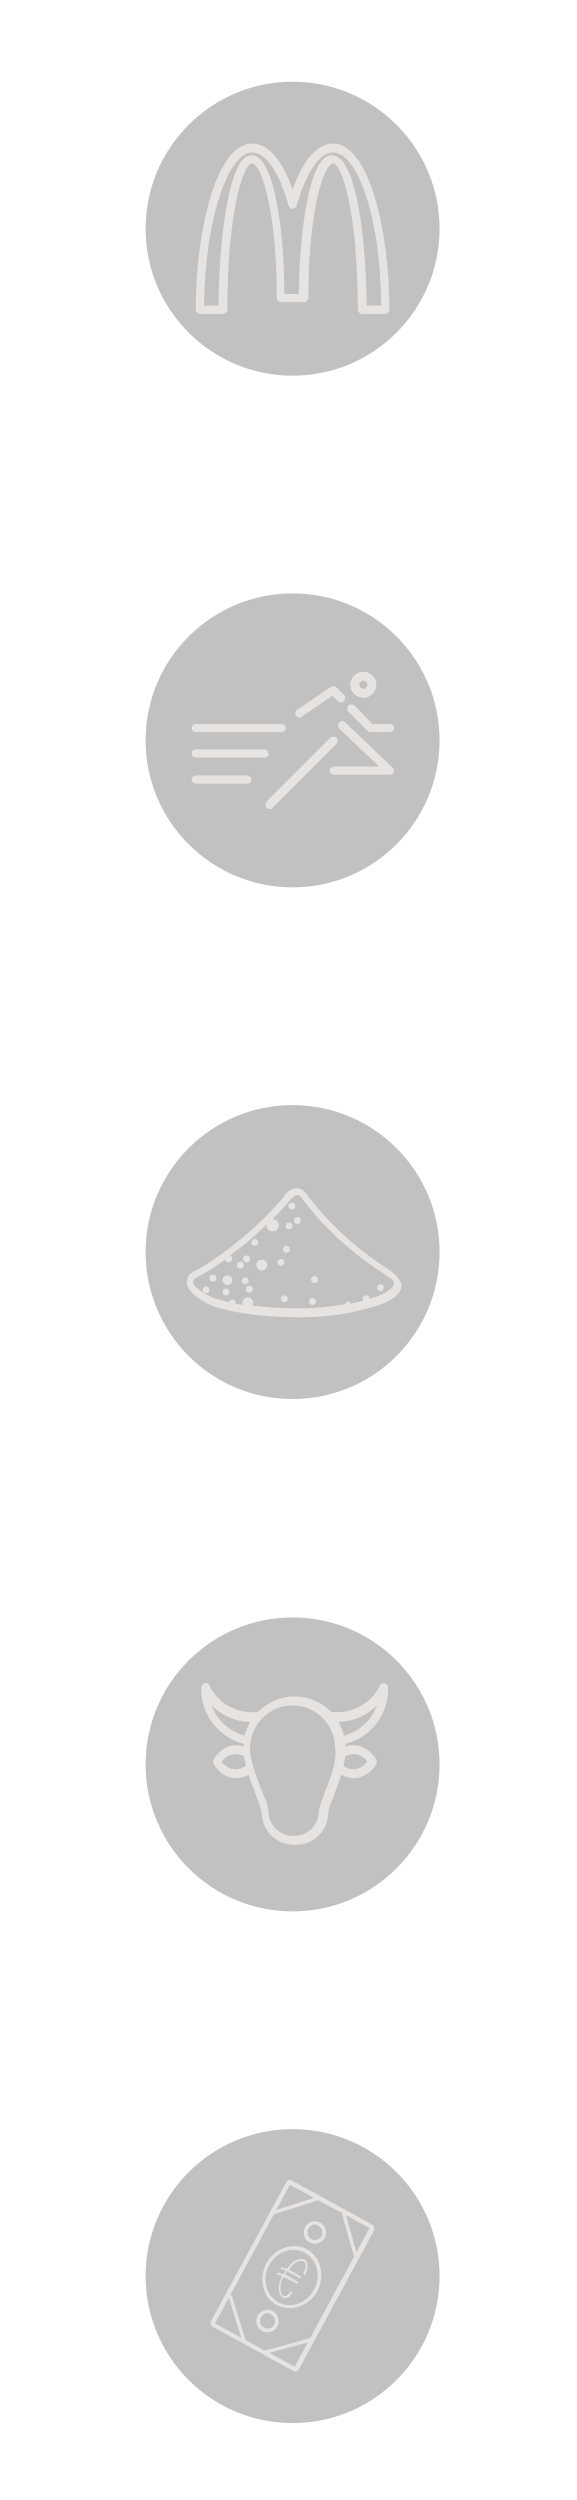
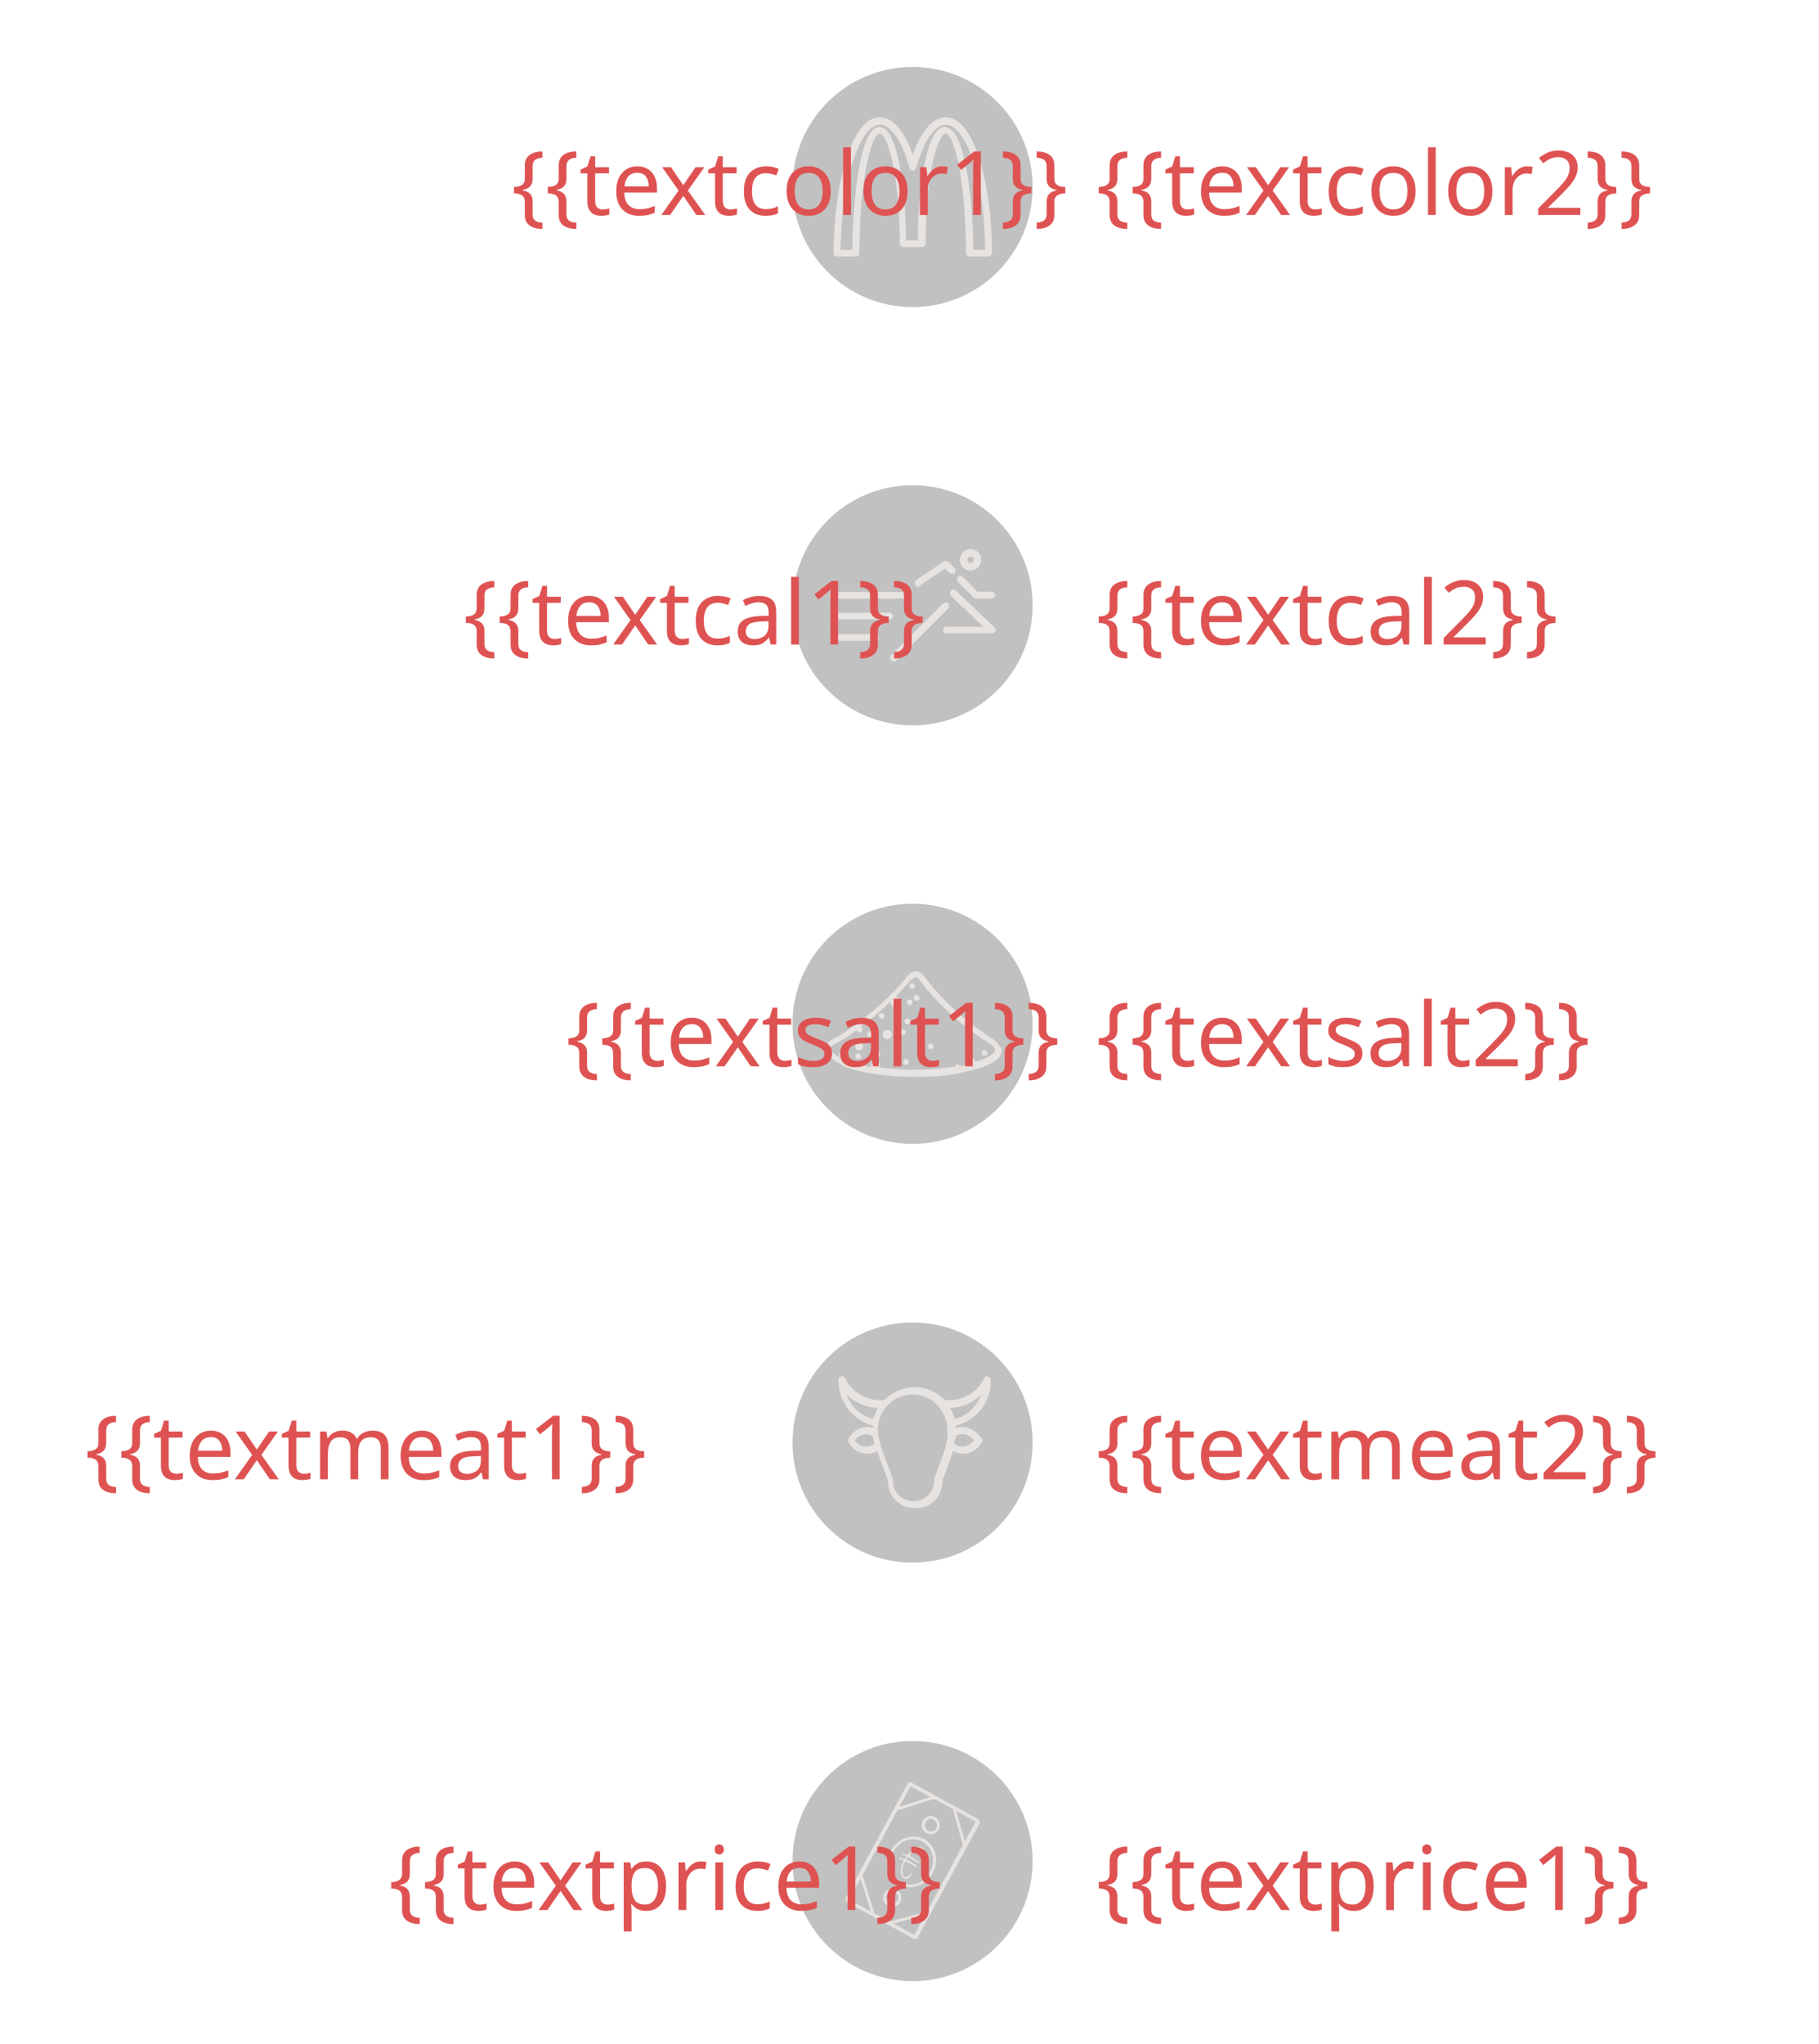
- <svg xmlns="http://www.w3.org/2000/svg" version="1.1" x="0px" y="0px" viewBox="0 0 84 364" enable-background="new 0 0 84 364" xml:space="preserve">
+ <svg xmlns="http://www.w3.org/2000/svg" version="1.1" id="Calque_1" x="0px" y="0px" viewBox="284.1 0 711.7 800" enable-background="new 284.1 0 711.7 800" xml:space="preserve">
  <g id="color">
    <g>
-       <circle fill="#C1C1C1" cx="42.6" cy="33.3" r="21.4" />
+       <circle fill="#C1C1C1" cx="641.3" cy="73.2" r="47" />
      <g>
-         <path fill="#E7E3E1" d="M56.1,45.7h-3.4c-0.3,0-0.6-0.3-0.6-0.6c0-14-2.3-21.3-3.6-21.3s-3.6,6.7-3.6,19.6c0,0.3-0.3,0.6-0.6,0.6     h-3.4c-0.3,0-0.6-0.3-0.6-0.6c0-12.9-2.3-19.6-3.6-19.6s-3.6,7.3-3.6,21.3c0,0.3-0.3,0.6-0.6,0.6h-3.4c-0.3,0-0.6-0.3-0.6-0.6     c0-11.9,3.1-24.2,8.2-24.2c2.3,0,4.4,2.3,5.9,6.7c1.5-4.3,3.6-6.7,5.9-6.7c5.1,0,8.2,12.3,8.2,24.2     C56.7,45.5,56.4,45.7,56.1,45.7z M53.4,44.5h2.1c-0.1-13.4-3.6-22.3-7-22.3c-2,0-3.9,2.9-5.3,7.7c-0.1,0.3-0.3,0.5-0.6,0.5l0,0     c-0.3,0-0.5-0.2-0.6-0.5c-1.3-4.8-3.3-7.7-5.3-7.7c-3.3,0-6.8,9-7,22.3h2.1c0.1-9,1.4-21.9,4.8-21.9c3.5,0,4.8,11.9,4.8,20.2h2.1     c0.1-8.4,1.4-20.2,4.8-20.2C52,22.6,53.3,35.4,53.4,44.5z" />
+         <path fill="#E7E3E1" d="M671,100.4h-7.5c-0.7,0-1.3-0.7-1.3-1.3c0-30.8-5.1-46.8-7.9-46.8c-2.9,0-7.9,14.7-7.9,43.1     c0,0.7-0.7,1.3-1.3,1.3h-7.5c-0.7,0-1.3-0.7-1.3-1.3c0-28.4-5.1-43.1-7.9-43.1s-7.9,16-7.9,46.8c0,0.7-0.7,1.3-1.3,1.3h-7.5     c-0.7,0-1.3-0.7-1.3-1.3c0-26.2,6.8-53.2,18-53.2c5.1,0,9.7,5.1,13,14.7c3.3-9.5,7.9-14.7,13-14.7c11.2,0,18,27,18,53.2     C672.3,100,671.6,100.4,671,100.4z M665.1,97.8h4.6c-0.2-29.5-7.9-49-15.4-49c-4.4,0-8.6,6.4-11.6,16.9c-0.2,0.7-0.7,1.1-1.3,1.1     l0,0c-0.7,0-1.1-0.4-1.3-1.1c-2.9-10.5-7.3-16.9-11.6-16.9c-7.3,0-14.9,19.8-15.4,49h4.6c0.2-19.8,3.1-48.1,10.5-48.1     c7.7,0,10.5,26.2,10.5,44.4h4.6c0.2-18.5,3.1-44.4,10.5-44.4C662,49.7,664.8,77.8,665.1,97.8z" />
      </g>
    </g>
  </g>
  <g id="cal">
-     <circle fill="#C1C1C1" cx="42.6" cy="107.8" r="21.4" />
+     <circle fill="#C1C1C1" cx="641.3" cy="236.9" r="47" />
    <g>
-       <path fill="#E7E3E1" d="M39.2,117.8c-0.2,0-0.3-0.1-0.4-0.2c-0.2-0.2-0.2-0.6,0-0.9l9.3-9.3c0.2-0.2,0.6-0.2,0.9,0    c0.2,0.2,0.2,0.6,0,0.9l-9.3,9.3C39.6,117.8,39.4,117.8,39.2,117.8z" />
-       <path fill="#E7E3E1" d="M56.7,112.8h-8.1c-0.3,0-0.6-0.3-0.6-0.6c0-0.3,0.3-0.6,0.6-0.6h6.6l-5.8-5.5c-0.2-0.2-0.3-0.6,0-0.9    c0.2-0.3,0.6-0.3,0.9,0l6.9,6.6c0.2,0.2,0.2,0.4,0.1,0.7C57.2,112.7,56.9,112.8,56.7,112.8z" />
-       <path fill="#E7E3E1" d="M43.6,104.5c-0.2,0-0.4-0.1-0.5-0.3c-0.2-0.3-0.1-0.7,0.2-0.9l4.9-3.3c0.2-0.2,0.6-0.1,0.8,0.1l1.1,1.1    c0.2,0.2,0.2,0.6,0,0.9c-0.2,0.2-0.6,0.2-0.9,0l-0.8-0.8l-4.4,3C43.9,104.5,43.8,104.5,43.6,104.5z" />
-       <path fill="#E7E3E1" d="M56.7,106.6h-2.8c-0.2,0-0.3-0.1-0.4-0.2l-2.8-2.8c-0.2-0.2-0.2-0.6,0-0.9c0.2-0.2,0.6-0.2,0.9,0l2.6,2.7    h2.6c0.3,0,0.6,0.3,0.6,0.6S57,106.6,56.7,106.6z" />
-       <path fill="#E7E3E1" d="M52.9,101.6c-1,0-1.9-0.8-1.9-1.9c0-1,0.8-1.9,1.9-1.9c1,0,1.9,0.8,1.9,1.9    C54.8,100.7,54,101.6,52.9,101.6z M52.9,99.1c-0.3,0-0.6,0.3-0.6,0.6s0.3,0.6,0.6,0.6s0.6-0.3,0.6-0.6S53.3,99.1,52.9,99.1z" />
-       <path fill="#E7E3E1" d="M36,114.1h-7.5c-0.3,0-0.6-0.3-0.6-0.6s0.3-0.6,0.6-0.6H36c0.3,0,0.6,0.3,0.6,0.6S36.4,114.1,36,114.1z" />
-       <path fill="#E7E3E1" d="M38.5,110.3h-10c-0.3,0-0.6-0.3-0.6-0.6c0-0.3,0.3-0.6,0.6-0.6h10c0.3,0,0.6,0.3,0.6,0.6    C39.2,110,38.9,110.3,38.5,110.3z" />
-       <path fill="#E7E3E1" d="M41,106.6H28.5c-0.3,0-0.6-0.3-0.6-0.6s0.3-0.6,0.6-0.6H41c0.3,0,0.6,0.3,0.6,0.6S41.4,106.6,41,106.6z" />
+       <path fill="#E7E3E1" d="M633.8,258.9c-0.4,0-0.7-0.2-0.9-0.4c-0.4-0.4-0.4-1.3,0-2l20.4-20.4c0.4-0.4,1.3-0.4,2,0    c0.4,0.4,0.4,1.3,0,2l-20.4,20.4C634.7,258.9,634.3,258.9,633.8,258.9z" />
+       <path fill="#E7E3E1" d="M672.3,247.9h-17.8c-0.7,0-1.3-0.7-1.3-1.3c0-0.7,0.7-1.3,1.3-1.3H669l-12.7-12.1c-0.4-0.4-0.7-1.3,0-2    c0.4-0.7,1.3-0.7,2,0l15.2,14.5c0.4,0.4,0.4,0.9,0.2,1.5C673.4,247.7,672.7,247.9,672.3,247.9z" />
+       <path fill="#E7E3E1" d="M643.5,229.7c-0.4,0-0.9-0.2-1.1-0.7c-0.4-0.7-0.2-1.5,0.4-2l10.8-7.3c0.4-0.4,1.3-0.2,1.8,0.2l2.4,2.4    c0.4,0.4,0.4,1.3,0,2c-0.4,0.4-1.3,0.4-2,0l-1.8-1.8l-9.7,6.6C644.2,229.7,644,229.7,643.5,229.7z" />
+       <path fill="#E7E3E1" d="M672.3,234.3h-6.2c-0.4,0-0.7-0.2-0.9-0.4l-6.2-6.2c-0.4-0.4-0.4-1.3,0-2c0.4-0.4,1.3-0.4,2,0l5.7,5.9h5.7    c0.7,0,1.3,0.7,1.3,1.3S673,234.3,672.3,234.3z" />
+       <path fill="#E7E3E1" d="M664,223.3c-2.2,0-4.2-1.8-4.2-4.2c0-2.2,1.8-4.2,4.2-4.2c2.2,0,4.2,1.8,4.2,4.2    C668.1,221.3,666.4,223.3,664,223.3z M664,217.8c-0.7,0-1.3,0.7-1.3,1.3s0.7,1.3,1.3,1.3c0.7,0,1.3-0.7,1.3-1.3    S664.8,217.8,664,217.8z" />
+       <path fill="#E7E3E1" d="M626.8,250.8h-16.5c-0.7,0-1.3-0.7-1.3-1.3s0.7-1.3,1.3-1.3h16.5c0.7,0,1.3,0.7,1.3,1.3    S627.7,250.8,626.8,250.8z" />
+       <path fill="#E7E3E1" d="M632.3,242.4h-22c-0.7,0-1.3-0.7-1.3-1.3c0-0.7,0.7-1.3,1.3-1.3h22c0.7,0,1.3,0.7,1.3,1.3    C633.8,241.8,633.2,242.4,632.3,242.4z" />
+       <path fill="#E7E3E1" d="M637.8,234.3h-27.5c-0.7,0-1.3-0.7-1.3-1.3s0.7-1.3,1.3-1.3h27.5c0.7,0,1.3,0.7,1.3,1.3    S638.7,234.3,637.8,234.3z" />
    </g>
  </g>
  <g id="salt">
-     <circle fill="#C1C1C1" cx="42.6" cy="182.3" r="21.4" />
+     <circle fill="#C1C1C1" cx="641.3" cy="400.7" r="47" />
    <g id="_x31_col_4_">
-       <path fill="#E7E3E1" d="M57.1,185.2c-1.4-1-7.2-4.4-12.2-11c-0.4-0.5-0.8-1.2-1.7-1.2c0,0,0,0,0,0v0c0,0,0,0,0,0h0    c-1,0-1.5,0.7-2,1.4c-4.5,5.4-11,9.8-12.7,10.6c-0.8,0.3-1.3,0.9-1.3,1.7c0.1,1.3,1.3,2.2,3.2,3.2c2.1,1,7.2,1.9,12.9,1.9    c2.7,0,5.6-0.2,8.2-0.8c5.1-1.1,6.8-2.2,7-3.9C58.2,186.2,57.6,185.6,57.1,185.2z M56.1,188.2c-0.5,0.3-1.3,0.6-2.3,0.9    c0,0,0,0,0,0c0-0.3-0.2-0.5-0.5-0.5c-0.3,0-0.5,0.2-0.5,0.5c0,0.1,0,0.2,0.1,0.3c-0.5,0.1-1.2,0.3-1.8,0.4    c-0.1-0.1-0.2-0.3-0.4-0.3c-0.2,0-0.4,0.2-0.5,0.4c-2.3,0.4-4.7,0.6-7.1,0.6c-2.2,0-4.4-0.2-6.4-0.4c0.1-0.1,0.2-0.3,0.2-0.4    c0-0.4-0.4-0.8-0.8-0.8c-0.4,0-0.8,0.4-0.8,0.8c0,0.1,0,0.2,0.1,0.3c-0.4-0.1-0.8-0.1-1.1-0.2c0,0,0-0.1,0-0.1    c0-0.3-0.2-0.5-0.5-0.5c-0.2,0-0.4,0.2-0.5,0.4c-1.1-0.3-2-0.5-2.6-0.8c-1.8-0.8-2.7-1.8-2.6-2.2c0-0.2,0.1-0.4,0.7-0.7    c0.8-0.4,2.2-1.2,4-2.5c0,0.3,0.2,0.4,0.5,0.4c0.3,0,0.5-0.2,0.5-0.5c0-0.2-0.1-0.4-0.3-0.5c1.6-1.2,3.5-2.7,5.3-4.5    c0,0,0,0,0,0.1c0,0.5,0.4,0.9,0.9,0.9c0.5,0,0.9-0.4,0.9-0.9c0-0.5-0.4-0.9-0.9-0.9c0,0,0,0,0,0c0.8-0.8,1.5-1.6,2.3-2.5    c0.6-0.7,0.9-1,1.3-1h0l0,0c0.3,0,0.4,0.1,0.9,0.8c5.1,6.7,11.2,10.3,12.5,11.2c0.5,0.3,0.7,0.7,0.7,1    C57.2,187.3,57,187.7,56.1,188.2z M30,187.3c-0.3,0-0.5,0.2-0.5,0.5c0,0.3,0.2,0.5,0.5,0.5c0.3,0,0.5-0.2,0.5-0.5    C30.5,187.5,30.2,187.3,30,187.3z M31,185.6c-0.3,0-0.5,0.2-0.5,0.5c0,0.3,0.2,0.5,0.5,0.5c0.3,0,0.5-0.2,0.5-0.5    C31.5,185.8,31.3,185.6,31,185.6z M36.3,187.2c-0.3,0-0.5,0.2-0.5,0.5c0,0.3,0.2,0.5,0.5,0.5c0.3,0,0.5-0.2,0.5-0.5    C36.8,187.4,36.6,187.2,36.3,187.2z M45.8,185.8c-0.3,0-0.5,0.2-0.5,0.5c0,0.3,0.2,0.5,0.5,0.5c0.3,0,0.5-0.2,0.5-0.5    C46.3,186,46.1,185.8,45.8,185.8z M35.9,183.8c0.3,0,0.5-0.2,0.5-0.5c0-0.3-0.2-0.5-0.5-0.5c-0.3,0-0.5,0.2-0.5,0.5    C35.4,183.6,35.6,183.8,35.9,183.8z M35.5,184.2c0-0.3-0.2-0.5-0.5-0.5c-0.3,0-0.5,0.2-0.5,0.5s0.2,0.5,0.5,0.5    S35.5,184.5,35.5,184.2z M36.2,186.5c0-0.3-0.2-0.5-0.5-0.5c-0.3,0-0.5,0.2-0.5,0.5c0,0.3,0.2,0.5,0.5,0.5    C35.9,187,36.2,186.7,36.2,186.5z M38.1,183.4c-0.4,0-0.8,0.3-0.8,0.8c0,0.4,0.4,0.8,0.8,0.8c0.4,0,0.8-0.4,0.8-0.8    C38.9,183.7,38.5,183.4,38.1,183.4z M43.3,177.2c-0.3,0-0.5,0.2-0.5,0.5c0,0.3,0.2,0.5,0.5,0.5c0.3,0,0.5-0.2,0.5-0.5    C43.8,177.4,43.6,177.2,43.3,177.2z M42.5,176.1c0.3,0,0.5-0.2,0.5-0.5c0-0.3-0.2-0.5-0.5-0.5c-0.3,0-0.5,0.2-0.5,0.5    C42,175.9,42.3,176.1,42.5,176.1z M41.7,181.4c-0.3,0-0.5,0.2-0.5,0.5c0,0.3,0.2,0.5,0.5,0.5c0.3,0,0.5-0.2,0.5-0.5    C42.2,181.6,42,181.4,41.7,181.4z M42.1,178c-0.3,0-0.5,0.2-0.5,0.5c0,0.3,0.2,0.5,0.5,0.5c0.3,0,0.5-0.2,0.5-0.5    C42.6,178.2,42.4,178,42.1,178z M37.6,180.9c0-0.3-0.2-0.5-0.5-0.5c-0.3,0-0.5,0.2-0.5,0.5c0,0.3,0.2,0.5,0.5,0.5    C37.4,181.4,37.6,181.2,37.6,180.9z M41.4,183.8c0-0.3-0.2-0.5-0.5-0.5c-0.3,0-0.5,0.2-0.5,0.5c0,0.3,0.2,0.5,0.5,0.5    C41.2,184.3,41.4,184,41.4,183.8z M41.4,188.6c-0.3,0-0.5,0.2-0.5,0.5c0,0.3,0.2,0.5,0.5,0.5c0.3,0,0.5-0.2,0.5-0.5    C41.9,188.8,41.7,188.6,41.4,188.6z M45.5,189c-0.3,0-0.5,0.2-0.5,0.5c0,0.3,0.2,0.5,0.5,0.5c0.3,0,0.5-0.2,0.5-0.5    C46,189.2,45.8,189,45.5,189z M32.9,187.6c-0.3,0-0.5,0.2-0.5,0.5c0,0.3,0.2,0.5,0.5,0.5c0.3,0,0.5-0.2,0.5-0.5    C33.4,187.9,33.2,187.6,32.9,187.6z M55.4,187c-0.3,0-0.5,0.2-0.5,0.5c0,0.3,0.2,0.5,0.5,0.5c0.3,0,0.5-0.2,0.5-0.5    C55.9,187.2,55.7,187,55.4,187z M33.1,185.7c-0.4,0-0.7,0.3-0.7,0.7c0,0.4,0.3,0.7,0.7,0.7c0.4,0,0.7-0.3,0.7-0.7    C33.8,186,33.5,185.7,33.1,185.7z" />
+       <path fill="#E7E3E1" d="M673.2,407c-3.1-2.2-15.8-9.7-26.8-24.2c-0.9-1.1-1.8-2.6-3.7-2.6l0,0l0,0l0,0l0,0c-2.2,0-3.3,1.5-4.4,3.1    c-9.9,11.9-24.2,21.5-27.9,23.3c-1.8,0.7-2.9,2-2.9,3.7c0.2,2.9,2.9,4.8,7,7c4.6,2.2,15.8,4.2,28.4,4.2c5.9,0,12.3-0.4,18-1.8    c11.2-2.4,14.9-4.8,15.4-8.6C675.6,409.2,674.3,407.9,673.2,407z M671,413.6c-1.1,0.7-2.9,1.3-5.1,2l0,0c0-0.7-0.4-1.1-1.1-1.1    c-0.7,0-1.1,0.4-1.1,1.1c0,0.2,0,0.4,0.2,0.7c-1.1,0.2-2.6,0.7-4,0.9c-0.2-0.2-0.4-0.7-0.9-0.7s-0.9,0.4-1.1,0.9    c-5.1,0.9-10.3,1.3-15.6,1.3c-4.8,0-9.7-0.4-14.1-0.9c0.2-0.2,0.4-0.7,0.4-0.9c0-0.9-0.9-1.8-1.8-1.8c-0.9,0-1.8,0.9-1.8,1.8    c0,0.2,0,0.4,0.2,0.7c-0.9-0.2-1.8-0.2-2.4-0.4v-0.2c0-0.7-0.4-1.1-1.1-1.1c-0.4,0-0.9,0.4-1.1,0.9c-2.4-0.7-4.4-1.1-5.7-1.8    c-4-1.8-5.9-4-5.7-4.8c0-0.4,0.2-0.9,1.5-1.5c1.8-0.9,4.8-2.6,8.8-5.5c0,0.7,0.4,0.9,1.1,0.9s1.1-0.4,1.1-1.1    c0-0.4-0.2-0.9-0.7-1.1c3.5-2.6,7.7-5.9,11.6-9.9c0,0,0,0,0,0.2c0,1.1,0.9,2,2,2c1.1,0,2-0.9,2-2s-0.9-2-2-2l0,0    c1.8-1.8,3.3-3.5,5.1-5.5c1.3-1.5,2-2.2,2.9-2.2l0,0l0,0c0.7,0,0.9,0.2,2,1.8c11.2,14.7,24.6,22.6,27.5,24.6    c1.1,0.7,1.5,1.5,1.5,2.2C673.4,411.6,673,412.5,671,413.6z M613.6,411.6c-0.7,0-1.1,0.4-1.1,1.1c0,0.7,0.4,1.1,1.1,1.1    s1.1-0.4,1.1-1.1C614.7,412.1,614.1,411.6,613.6,411.6z M615.8,407.9c-0.7,0-1.1,0.4-1.1,1.1c0,0.7,0.4,1.1,1.1,1.1    c0.7,0,1.1-0.4,1.1-1.1C616.9,408.4,616.5,407.9,615.8,407.9z M627.5,411.4c-0.7,0-1.1,0.4-1.1,1.1c0,0.7,0.4,1.1,1.1,1.1    c0.7,0,1.1-0.4,1.1-1.1C628.6,411.9,628.1,411.4,627.5,411.4z M648.4,408.4c-0.7,0-1.1,0.4-1.1,1.1c0,0.7,0.4,1.1,1.1,1.1    c0.7,0,1.1-0.4,1.1-1.1C649.5,408.8,649,408.4,648.4,408.4z M626.6,404c0.7,0,1.1-0.4,1.1-1.1c0-0.7-0.4-1.1-1.1-1.1    c-0.7,0-1.1,0.4-1.1,1.1C625.5,403.5,625.9,404,626.6,404z M625.7,404.8c0-0.7-0.4-1.1-1.1-1.1c-0.7,0-1.1,0.4-1.1,1.1    c0,0.7,0.4,1.1,1.1,1.1C625.3,405.9,625.7,405.5,625.7,404.8z M627.3,409.9c0-0.7-0.4-1.1-1.1-1.1s-1.1,0.4-1.1,1.1    c0,0.7,0.4,1.1,1.1,1.1C626.6,411,627.3,410.3,627.3,409.9z M631.4,403.1c-0.9,0-1.8,0.7-1.8,1.8c0,0.9,0.9,1.8,1.8,1.8    c0.9,0,1.8-0.9,1.8-1.8C633.2,403.7,632.3,403.1,631.4,403.1z M642.9,389.5c-0.7,0-1.1,0.4-1.1,1.1c0,0.7,0.4,1.1,1.1,1.1    c0.7,0,1.1-0.4,1.1-1.1C644,389.9,643.5,389.5,642.9,389.5z M641.1,387c0.7,0,1.1-0.4,1.1-1.1c0-0.7-0.4-1.1-1.1-1.1    c-0.7,0-1.1,0.4-1.1,1.1C640,386.6,640.7,387,641.1,387z M639.3,398.7c-0.7,0-1.1,0.4-1.1,1.1c0,0.7,0.4,1.1,1.1,1.1    c0.7,0,1.1-0.4,1.1-1.1C640.4,399.1,640,398.7,639.3,398.7z M640.2,391.2c-0.7,0-1.1,0.4-1.1,1.1c0,0.7,0.4,1.1,1.1,1.1    c0.7,0,1.1-0.4,1.1-1.1C641.3,391.6,640.9,391.2,640.2,391.2z M630.3,397.6c0-0.7-0.4-1.1-1.1-1.1c-0.7,0-1.1,0.4-1.1,1.1    c0,0.7,0.4,1.1,1.1,1.1C629.9,398.7,630.3,398.2,630.3,397.6z M638.7,404c0-0.7-0.4-1.1-1.1-1.1c-0.7,0-1.1,0.4-1.1,1.1    c0,0.7,0.4,1.1,1.1,1.1C638.2,405.1,638.7,404.4,638.7,404z M638.7,414.5c-0.7,0-1.1,0.4-1.1,1.1c0,0.7,0.4,1.1,1.1,1.1    c0.7,0,1.1-0.4,1.1-1.1C639.8,414.9,639.3,414.5,638.7,414.5z M647.7,415.4c-0.7,0-1.1,0.4-1.1,1.1c0,0.7,0.4,1.1,1.1,1.1    c0.7,0,1.1-0.4,1.1-1.1C648.8,415.8,648.4,415.4,647.7,415.4z M620,412.3c-0.7,0-1.1,0.4-1.1,1.1c0,0.7,0.4,1.1,1.1,1.1    c0.7,0,1.1-0.4,1.1-1.1C621.1,413,620.7,412.3,620,412.3z M669.5,411c-0.7,0-1.1,0.4-1.1,1.1c0,0.7,0.4,1.1,1.1,1.1    c0.7,0,1.1-0.4,1.1-1.1C670.5,411.4,670.1,411,669.5,411z M620.4,408.1c-0.9,0-1.5,0.7-1.5,1.5c0,0.9,0.7,1.5,1.5,1.5    c0.9,0,1.5-0.7,1.5-1.5C622,408.8,621.3,408.1,620.4,408.1z" />
    </g>
  </g>
  <g id="meat">
-     <circle fill="#C1C1C1" cx="42.6" cy="256.9" r="21.4" />
-     <path fill="#E7E3E1" d="M51.4,254.1c-0.4,0-0.7,0.1-1.1,0.2c0-0.1,0-0.3,0-0.4c3.6-0.9,6.2-4.1,6.2-7.9c0-0.1,0-0.1,0-0.2l0-0.1   c0-0.3-0.2-0.5-0.5-0.6c-0.3-0.1-0.6,0.1-0.7,0.3c-1.1,2.4-3.6,3.9-6.2,3.9c-0.2,0-0.5,0-0.7,0c0,0-0.1,0-0.1,0   c-1.4-1.4-3.3-2.3-5.4-2.3c-2.1,0-4,0.9-5.4,2.3c0,0-0.1,0-0.1,0c-0.2,0-0.5,0-0.7,0c-2.6,0-5.1-1.5-6.2-3.9   c-0.1-0.3-0.4-0.4-0.7-0.3c-0.3,0.1-0.5,0.3-0.5,0.6l0,0.1c0,0.1,0,0.1,0,0.2c0,3.7,2.6,7,6.2,7.9c0,0.1,0,0.2,0,0.4   c-0.3-0.1-0.7-0.2-1.1-0.2c-1.3,0-2.6,0.8-3.3,2.1c-0.1,0.2-0.1,0.4,0,0.6c0.7,1.3,1.9,2.1,3.3,2.1c0.6,0,1.3-0.2,1.8-0.5   c0.3,1,0.7,2,1,2.8c0.4,1.1,0.9,2.3,0.9,2.7c0,2.6,2.1,4.7,4.7,4.7c0.1,0,0.3,0,0.3,0c2.6,0,4.7-2.1,4.7-4.7c0-0.4,0.5-1.6,0.9-2.7   c0.3-0.9,0.7-1.9,1-2.8c0.6,0.3,1.2,0.5,1.8,0.5c1.3,0,2.6-0.8,3.3-2.1c0.1-0.2,0.1-0.4,0-0.6C54,254.9,52.8,254.1,51.4,254.1z    M34.3,257.6c-0.8,0-1.5-0.4-2-1.1c0.5-0.7,1.2-1.1,2-1.1c0.4,0,0.8,0.1,1.2,0.3c0.1,0.4,0.2,0.9,0.3,1.4   C35.3,257.4,34.8,257.6,34.3,257.6z M35.6,252.7c-2.2-0.6-4-2.2-4.8-4.4c1.5,1.5,3.5,2.4,5.6,2.4C36.1,251.3,35.8,252,35.6,252.7z    M47.4,260.7c-0.6,1.6-1,2.6-1,3.1c0,1.9-1.6,3.5-3.5,3.5c-0.1,0-0.3,0-0.3,0c-1.9,0-3.5-1.6-3.5-3.5c0-0.6-0.3-1.5-1-3.1   c-0.8-2-1.7-4.5-1.7-6.1c0-3.5,2.8-6.3,6.2-6.3c3.4,0,6.2,2.8,6.2,6.3C49.1,256.2,48.2,258.7,47.4,260.7z M49.3,250.7   c2.1,0,4.1-0.9,5.6-2.4c-0.8,2.1-2.5,3.8-4.8,4.4C49.9,252,49.6,251.3,49.3,250.7z M51.4,257.6c-0.5,0-1-0.2-1.4-0.5   c0.1-0.5,0.2-0.9,0.3-1.4c0.4-0.2,0.7-0.3,1.2-0.3c0.8,0,1.5,0.4,2,1.1C52.9,257.2,52.2,257.6,51.4,257.6z" />
+     <circle fill="#C1C1C1" cx="641.3" cy="564.6" r="47" />
+     <path fill="#E7E3E1" d="M660.7,558.5c-0.9,0-1.5,0.2-2.4,0.4c0-0.2,0-0.7,0-0.9c7.9-2,13.6-9,13.6-17.4c0-0.2,0-0.2,0-0.4V540   c0-0.7-0.4-1.1-1.1-1.3c-0.7-0.2-1.3,0.2-1.5,0.7c-2.4,5.3-7.9,8.6-13.6,8.6c-0.4,0-1.1,0-1.5,0h-0.2c-3.1-3.1-7.3-5.1-11.9-5.1   c-4.6,0-8.8,2-11.9,5.1h-0.2c-0.4,0-1.1,0-1.5,0c-5.7,0-11.2-3.3-13.6-8.6c-0.2-0.7-0.9-0.9-1.5-0.7c-0.7,0.2-1.1,0.7-1.1,1.3v0.2   c0,0.2,0,0.2,0,0.4c0,8.1,5.7,15.4,13.6,17.4c0,0.2,0,0.4,0,0.9c-0.7-0.2-1.5-0.4-2.4-0.4c-2.9,0-5.7,1.8-7.3,4.6   c-0.2,0.4-0.2,0.9,0,1.3c1.5,2.9,4.2,4.6,7.3,4.6c1.3,0,2.9-0.4,4-1.1c0.7,2.2,1.5,4.4,2.2,6.2c0.9,2.4,2,5.1,2,5.9   c0,5.7,4.6,10.3,10.3,10.3c0.2,0,0.7,0,0.7,0c5.7,0,10.3-4.6,10.3-10.3c0-0.9,1.1-3.5,2-5.9c0.7-2,1.5-4.2,2.2-6.2   c1.3,0.7,2.6,1.1,4,1.1c2.9,0,5.7-1.8,7.3-4.6c0.2-0.4,0.2-0.9,0-1.3C666.4,560.2,663.7,558.5,660.7,558.5z M623.1,566.2   c-1.8,0-3.3-0.9-4.4-2.4c1.1-1.5,2.6-2.4,4.4-2.4c0.9,0,1.8,0.2,2.6,0.7c0.2,0.9,0.4,2,0.7,3.1   C625.3,565.7,624.2,566.2,623.1,566.2z M625.9,555.4c-4.8-1.3-8.8-4.8-10.5-9.7c3.3,3.3,7.7,5.3,12.3,5.3   C627,552.3,626.4,553.8,625.9,555.4z M651.9,573c-1.3,3.5-2.2,5.7-2.2,6.8c0,4.2-3.5,7.7-7.7,7.7c-0.2,0-0.7,0-0.7,0   c-4.2,0-7.7-3.5-7.7-7.7c0-1.3-0.7-3.3-2.2-6.8c-1.8-4.4-3.7-9.9-3.7-13.4c0-7.7,6.2-13.8,13.6-13.8s13.6,6.2,13.6,13.8   C655.6,563.1,653.6,568.6,651.9,573z M656,551c4.6,0,9-2,12.3-5.3c-1.8,4.6-5.5,8.4-10.5,9.7C657.4,553.8,656.7,552.3,656,551z    M660.7,566.2c-1.1,0-2.2-0.4-3.1-1.1c0.2-1.1,0.4-2,0.7-3.1c0.9-0.4,1.5-0.7,2.6-0.7c1.8,0,3.3,0.9,4.4,2.4   C664,565.3,662.4,566.2,660.7,566.2z" />
  </g>
  <g id="price">
-     <circle fill="#C1C1C1" cx="42.6" cy="331.4" r="21.4" />
+     <circle fill="#C1C1C1" cx="641.3" cy="728.4" r="47" />
    <g>
      <g>
        <g>
-           <path fill="#E7E3E1" d="M43,345.3c-0.1,0-0.2,0-0.3-0.1l-11.7-6.4c-0.3-0.2-0.4-0.5-0.3-0.8l11-20.3c0.2-0.3,0.5-0.4,0.8-0.2      l11.7,6.4c0.3,0.2,0.4,0.5,0.3,0.8l-11,20.3C43.4,345.2,43.2,345.3,43,345.3z M31.3,338.3l11.6,6.3l10.9-20.2l-11.6-6.3      L31.3,338.3z" />
+           <path fill="#E7E3E1" d="M642.2,758.9c-0.2,0-0.4,0-0.7-0.2l-25.7-14.1c-0.7-0.4-0.9-1.1-0.7-1.8l24.2-44.6      c0.4-0.7,1.1-0.9,1.8-0.4l25.7,14.1c0.7,0.4,0.9,1.1,0.7,1.8l-24.2,44.6C643.1,758.7,642.6,758.9,642.2,758.9z M616.5,743.5      l25.5,13.8l24-44.4l-25.5-13.8L616.5,743.5z" />
        </g>
        <g>
-           <path fill="#E7E3E1" d="M40.4,338.7c-0.4,0.8-1.4,1.1-2.2,0.7s-1.1-1.4-0.7-2.2c0.4-0.8,1.4-1.1,2.2-0.7S40.8,337.9,40.4,338.7z       M38,337.4c-0.3,0.5-0.1,1.2,0.4,1.5c0.5,0.3,1.2,0.1,1.5-0.4c0.3-0.5,0.1-1.2-0.4-1.5C39,336.6,38.3,336.8,38,337.4z" />
+           <path fill="#E7E3E1" d="M636.5,744.4c-0.9,1.8-3.1,2.4-4.8,1.5c-1.8-0.9-2.4-3.1-1.5-4.8c0.9-1.8,3.1-2.4,4.8-1.5      C636.7,740.4,637.4,742.6,636.5,744.4z M631.2,741.5c-0.7,1.1-0.2,2.6,0.9,3.3c1.1,0.7,2.6,0.2,3.3-0.9s0.2-2.6-0.9-3.3      C633.4,739.8,631.9,740.2,631.2,741.5z" />
        </g>
        <g>
-           <path fill="#E7E3E1" d="M47.3,325.8c-0.4,0.8-1.4,1.1-2.2,0.7s-1.1-1.4-0.7-2.2c0.4-0.8,1.4-1.1,2.2-0.7S47.7,325,47.3,325.8z       M44.9,324.5c-0.3,0.5-0.1,1.2,0.4,1.5c0.5,0.3,1.2,0.1,1.5-0.4c0.3-0.5,0.1-1.2-0.4-1.5C45.9,323.7,45.2,323.9,44.9,324.5z" />
+           <path fill="#E7E3E1" d="M651.6,716c-0.9,1.8-3.1,2.4-4.8,1.5c-1.8-0.9-2.4-3.1-1.5-4.8c0.9-1.8,3.1-2.4,4.8-1.5      S652.5,714.3,651.6,716z M646.4,713.2c-0.7,1.1-0.2,2.6,0.9,3.3c1.1,0.7,2.6,0.2,3.3-0.9c0.7-1.1,0.2-2.6-0.9-3.3      C648.6,711.4,647,711.9,646.4,713.2z" />
        </g>
        <g>
-           <path fill="#E7E3E1" d="M46.2,333.6c-1.2,2.2-3.9,3.1-5.9,2c-2.1-1.1-2.7-3.8-1.5-6.1c1.2-2.2,3.9-3.1,5.9-2      C46.7,328.6,47.4,331.3,46.2,333.6z M39.2,329.8c-1.1,2-0.5,4.4,1.3,5.4c1.8,1,4.1,0.2,5.2-1.8c1.1-2,0.5-4.4-1.3-5.4      C42.6,327,40.3,327.8,39.2,329.8z" />
+           <path fill="#E7E3E1" d="M649.2,733.2c-2.6,4.8-8.6,6.8-13,4.4c-4.6-2.4-5.9-8.4-3.3-13.4c2.6-4.8,8.6-6.8,13-4.4      C650.3,722.2,651.9,728.1,649.2,733.2z M633.8,724.8c-2.4,4.4-1.1,9.7,2.9,11.9s9,0.4,11.4-4c2.4-4.4,1.1-9.7-2.9-11.9      C641.3,718.7,636.3,720.4,633.8,724.8z" />
        </g>
        <g>
-           <path fill="#E7E3E1" d="M35.7,340.7c0,0.1-0.1,0.1-0.2,0.1c-0.1,0-0.3,0-0.3-0.2l-1.9-6.1c0-0.1,0-0.3,0.2-0.3      c0.1,0,0.3,0,0.3,0.2l1.9,6.1C35.7,340.6,35.7,340.7,35.7,340.7z" />
+           <path fill="#E7E3E1" d="M626.2,748.8c0,0.2-0.2,0.2-0.4,0.2s-0.7,0-0.7-0.4l-4.2-13.4c0-0.2,0-0.7,0.4-0.7c0.2,0,0.7,0,0.7,0.4      l4.2,13.4C626.2,748.6,626.2,748.8,626.2,748.8z" />
        </g>
        <g>
-           <path fill="#E7E3E1" d="M46.4,320.3c0,0.1-0.1,0.1-0.2,0.1l-6,1.9c-0.1,0-0.3,0-0.3-0.2c0-0.1,0-0.3,0.2-0.3l6-1.9      c0.1,0,0.3,0,0.3,0.2C46.4,320.2,46.4,320.3,46.4,320.3z" />
+           <path fill="#E7E3E1" d="M649.7,704c0,0.2-0.2,0.2-0.4,0.2l-13.2,4.2c-0.2,0-0.7,0-0.7-0.4c0-0.2,0-0.7,0.4-0.7l13.2-4.2      c0.2,0,0.7,0,0.7,0.4C649.7,703.7,649.7,704,649.7,704z" />
        </g>
        <g>
-           <path fill="#E7E3E1" d="M45.2,340.9c0,0.1-0.1,0.1-0.2,0.1l-6.2,1.7c-0.1,0-0.3,0-0.3-0.2c0-0.1,0-0.3,0.2-0.3l6.2-1.7      c0.1,0,0.3,0,0.3,0.2C45.3,340.7,45.2,340.8,45.2,340.9z" />
+           <path fill="#E7E3E1" d="M647,749.2c0,0.2-0.2,0.2-0.4,0.2l-13.6,3.7c-0.2,0-0.7,0-0.7-0.4c0-0.2,0-0.7,0.4-0.7l13.6-3.7      c0.2,0,0.7,0,0.7,0.4C647.3,748.8,647,749,647,749.2z" />
        </g>
        <g>
-           <path fill="#E7E3E1" d="M52,328.5c0,0.1-0.1,0.1-0.2,0.1c-0.1,0-0.3,0-0.3-0.2l-1.7-6c0-0.1,0-0.3,0.2-0.3c0.1,0,0.3,0,0.3,0.2      l1.7,6C52,328.4,52,328.5,52,328.5z" />
+           <path fill="#E7E3E1" d="M662,722c0,0.2-0.2,0.2-0.4,0.2s-0.7,0-0.7-0.4l-3.7-13.2c0-0.2,0-0.7,0.4-0.7c0.2,0,0.7,0,0.7,0.4      l3.7,13.2C662,721.8,662,722,662,722z" />
        </g>
      </g>
      <g>
-         <path fill="#E7E3E1" d="M41.7,330.8c0,0.1-0.1,0.1-0.1,0.2c-0.1,0.2,0,0.2,0.1,0.3c0.3,0.1,0.6,0.3,1.1,0.6     c0.3,0.2,0.5,0.3,0.5,0.3c0.1,0,0.1,0.1,0.1,0.2c0,0.1-0.1,0.1-0.2,0.1c-0.1,0-0.3-0.2-0.6-0.3c-0.5-0.3-0.8-0.4-1.1-0.6     c-0.1-0.1-0.2-0.1-0.3,0.1c-0.2,0.3-0.3,0.6-0.3,0.8c-0.1,0.3-0.1,0.8,0,1.2c0.1,0.5,0.3,0.7,0.7,0.6c0.1,0,0.2-0.1,0.3-0.2     l0.2-0.2c0.1-0.1,0.2-0.2,0.2-0.2c0.1-0.1,0.2-0.1,0.2,0c0.1,0,0.1,0.2,0,0.2c0,0-0.2,0.3-0.3,0.4c-0.3,0.3-0.8,0.5-1.2,0.1     c-0.3-0.3-0.4-0.8-0.4-1.4c0-0.5,0.1-0.8,0.4-1.4c0.1-0.2,0-0.2-0.1-0.3c-0.2-0.1-0.3-0.1-0.5-0.1c-0.1,0-0.1-0.1-0.1-0.2     c0-0.1,0.1-0.1,0.2-0.1c0.2,0,0.4,0.1,0.6,0.2c0.1,0.1,0.2,0,0.3-0.1c0-0.1,0.1-0.1,0.1-0.2c0.1-0.1,0.1-0.2-0.1-0.3     c-0.1-0.1-0.3-0.1-0.4-0.1c-0.1,0-0.1-0.1-0.1-0.2c0-0.1,0.1-0.1,0.2-0.1c0.2,0.1,0.3,0.1,0.5,0.2c0.2,0.1,0.2,0,0.3-0.1     c0.6-0.8,0.9-1,1.4-1.2c0.5-0.2,1-0.1,1.3,0.2c0.3,0.4,0.2,0.9,0.1,1.4c0,0-0.1,0.3-0.2,0.5c0,0.1-0.1,0.1-0.2,0.1     c-0.1,0-0.1-0.1-0.1-0.2c0-0.1,0-0.1,0.1-0.3c0-0.1,0.1-0.2,0.1-0.2c0.1-0.4,0.2-0.8,0-1.1c-0.2-0.2-0.6-0.3-1-0.1     c-0.4,0.1-0.7,0.3-1.2,1c-0.1,0.2-0.1,0.2,0.1,0.3c0.3,0.1,0.8,0.4,1.4,0.8c0.1,0,0.1,0.1,0.1,0.2c0,0.1-0.1,0.1-0.2,0.1     c-0.7-0.4-1.2-0.7-1.5-0.8C41.8,330.6,41.8,330.6,41.7,330.8L41.7,330.8z" />
+         <path fill="#E7E3E1" d="M639.3,727c0,0.2-0.2,0.2-0.2,0.4c-0.2,0.4,0,0.4,0.2,0.7c0.7,0.2,1.3,0.7,2.4,1.3     c0.7,0.4,1.1,0.7,1.1,0.7c0.2,0,0.2,0.2,0.2,0.4s-0.2,0.2-0.4,0.2s-0.7-0.4-1.3-0.7c-1.1-0.7-1.8-0.9-2.4-1.3     c-0.2-0.2-0.4-0.2-0.7,0.2c-0.4,0.7-0.7,1.3-0.7,1.8c-0.2,0.7-0.2,1.8,0,2.6c0.2,1.1,0.7,1.5,1.5,1.3c0.2,0,0.4-0.2,0.7-0.4     l0.4-0.4c0.2-0.2,0.4-0.4,0.4-0.4c0.2-0.2,0.4-0.2,0.4,0c0.2,0,0.2,0.4,0,0.4c0,0-0.4,0.7-0.7,0.9c-0.7,0.7-1.8,1.1-2.6,0.2     c-0.7-0.7-0.9-1.8-0.9-3.1c0-1.1,0.2-1.8,0.9-3.1c0.2-0.4,0-0.4-0.2-0.7c-0.4-0.2-0.7-0.2-1.1-0.2c-0.2,0-0.2-0.2-0.2-0.4     s0.2-0.2,0.4-0.2c0.4,0,0.9,0.2,1.3,0.4c0.2,0.2,0.4,0,0.7-0.2c0-0.2,0.2-0.2,0.2-0.4c0.2-0.2,0.2-0.4-0.2-0.7     c-0.2-0.2-0.7-0.2-0.9-0.2s-0.2-0.2-0.2-0.4s0.2-0.2,0.4-0.2c0.4,0.2,0.7,0.2,1.1,0.4s0.4,0,0.7-0.2c1.3-1.8,2-2.2,3.1-2.6     c1.1-0.4,2.2-0.2,2.9,0.4c0.7,0.9,0.4,2,0.2,3.1c0,0-0.2,0.7-0.4,1.1c0,0.2-0.2,0.2-0.4,0.2s-0.2-0.2-0.2-0.4s0-0.2,0.2-0.7     c0-0.2,0.2-0.4,0.2-0.4c0.2-0.9,0.4-1.8,0-2.4c-0.4-0.4-1.3-0.7-2.2-0.2c-0.9,0.2-1.5,0.7-2.6,2.2c-0.2,0.4-0.2,0.4,0.2,0.7     c0.7,0.2,1.8,0.9,3.1,1.8c0.2,0,0.2,0.2,0.2,0.4s-0.2,0.2-0.4,0.2c-1.5-0.9-2.6-1.5-3.3-1.8C639.6,726.6,639.6,726.6,639.3,727     L639.3,727z" />
      </g>
    </g>
  </g>
+   <rect x="284.1" y="55.4" fill="none" width="293.9" height="96.1" />
+   <text transform="matrix(1 0 0 1 484.3113 84.1313)" fill="#DF5252" font-family="'Courgette-Regular'" font-size="34.848">{{textcolor1}}</text>
+   <rect x="713.2" y="55.4" fill="none" width="298.4" height="96.1" />
+   <text transform="matrix(1 0 0 1 713.2181 84.1313)" fill="#DF5252" font-family="'Courgette-Regular'" font-size="34.848">{{textcolor2}}</text>
+   <rect x="284.1" y="223.6" fill="none" width="293.9" height="96.1" />
+   <text transform="matrix(1 0 0 1 465.474 252.2487)" fill="#DF5252" font-family="'Courgette-Regular'" font-size="34.848">{{textcal1}}</text>
+   <rect x="713.2" y="223.6" fill="none" width="298.4" height="96.1" />
+   <text transform="matrix(1 0 0 1 713.2181 252.2487)" fill="#DF5252" font-family="'Courgette-Regular'" font-size="34.848">{{textcal2}}</text>
+   <rect x="284.1" y="388.7" fill="none" width="293.9" height="96.1" />
+   <text transform="matrix(1 0 0 1 505.6312 417.3513)" fill="#DF5252" font-family="'Courgette-Regular'" font-size="34.848">{{textsalt1}}</text>
+   <rect x="713.2" y="388.7" fill="none" width="298.4" height="96.1" />
+   <text transform="matrix(1 0 0 1 713.2181 417.3513)" fill="#DF5252" font-family="'Courgette-Regular'" font-size="34.848">{{textsalt2}}</text>
+   <rect x="284.1" y="550.3" fill="none" width="293.9" height="96.1" />
+   <text transform="matrix(1 0 0 1 317.3861 578.9766)" fill="#DF5252" font-family="'Courgette-Regular'" font-size="34.848">{{textmeat1}}</text>
+   <rect x="713.2" y="550.3" fill="none" width="298.4" height="96.1" />
+   <text transform="matrix(1 0 0 1 713.2181 578.9766)" fill="#DF5252" font-family="'Courgette-Regular'" font-size="34.848">{{textmeat2}}</text>
+   <rect x="284.1" y="718.9" fill="none" width="293.9" height="96.1" />
+   <text transform="matrix(1 0 0 1 436.2581 747.5845)" fill="#DF5252" font-family="'Courgette-Regular'" font-size="34.848">{{textprice1}}</text>
+   <rect x="713.2" y="718.9" fill="none" width="298.4" height="96.1" />
+   <text transform="matrix(1 0 0 1 713.2181 747.5845)" fill="#DF5252" font-family="'Courgette-Regular'" font-size="34.848">{{textprice1}}</text>
</svg>
